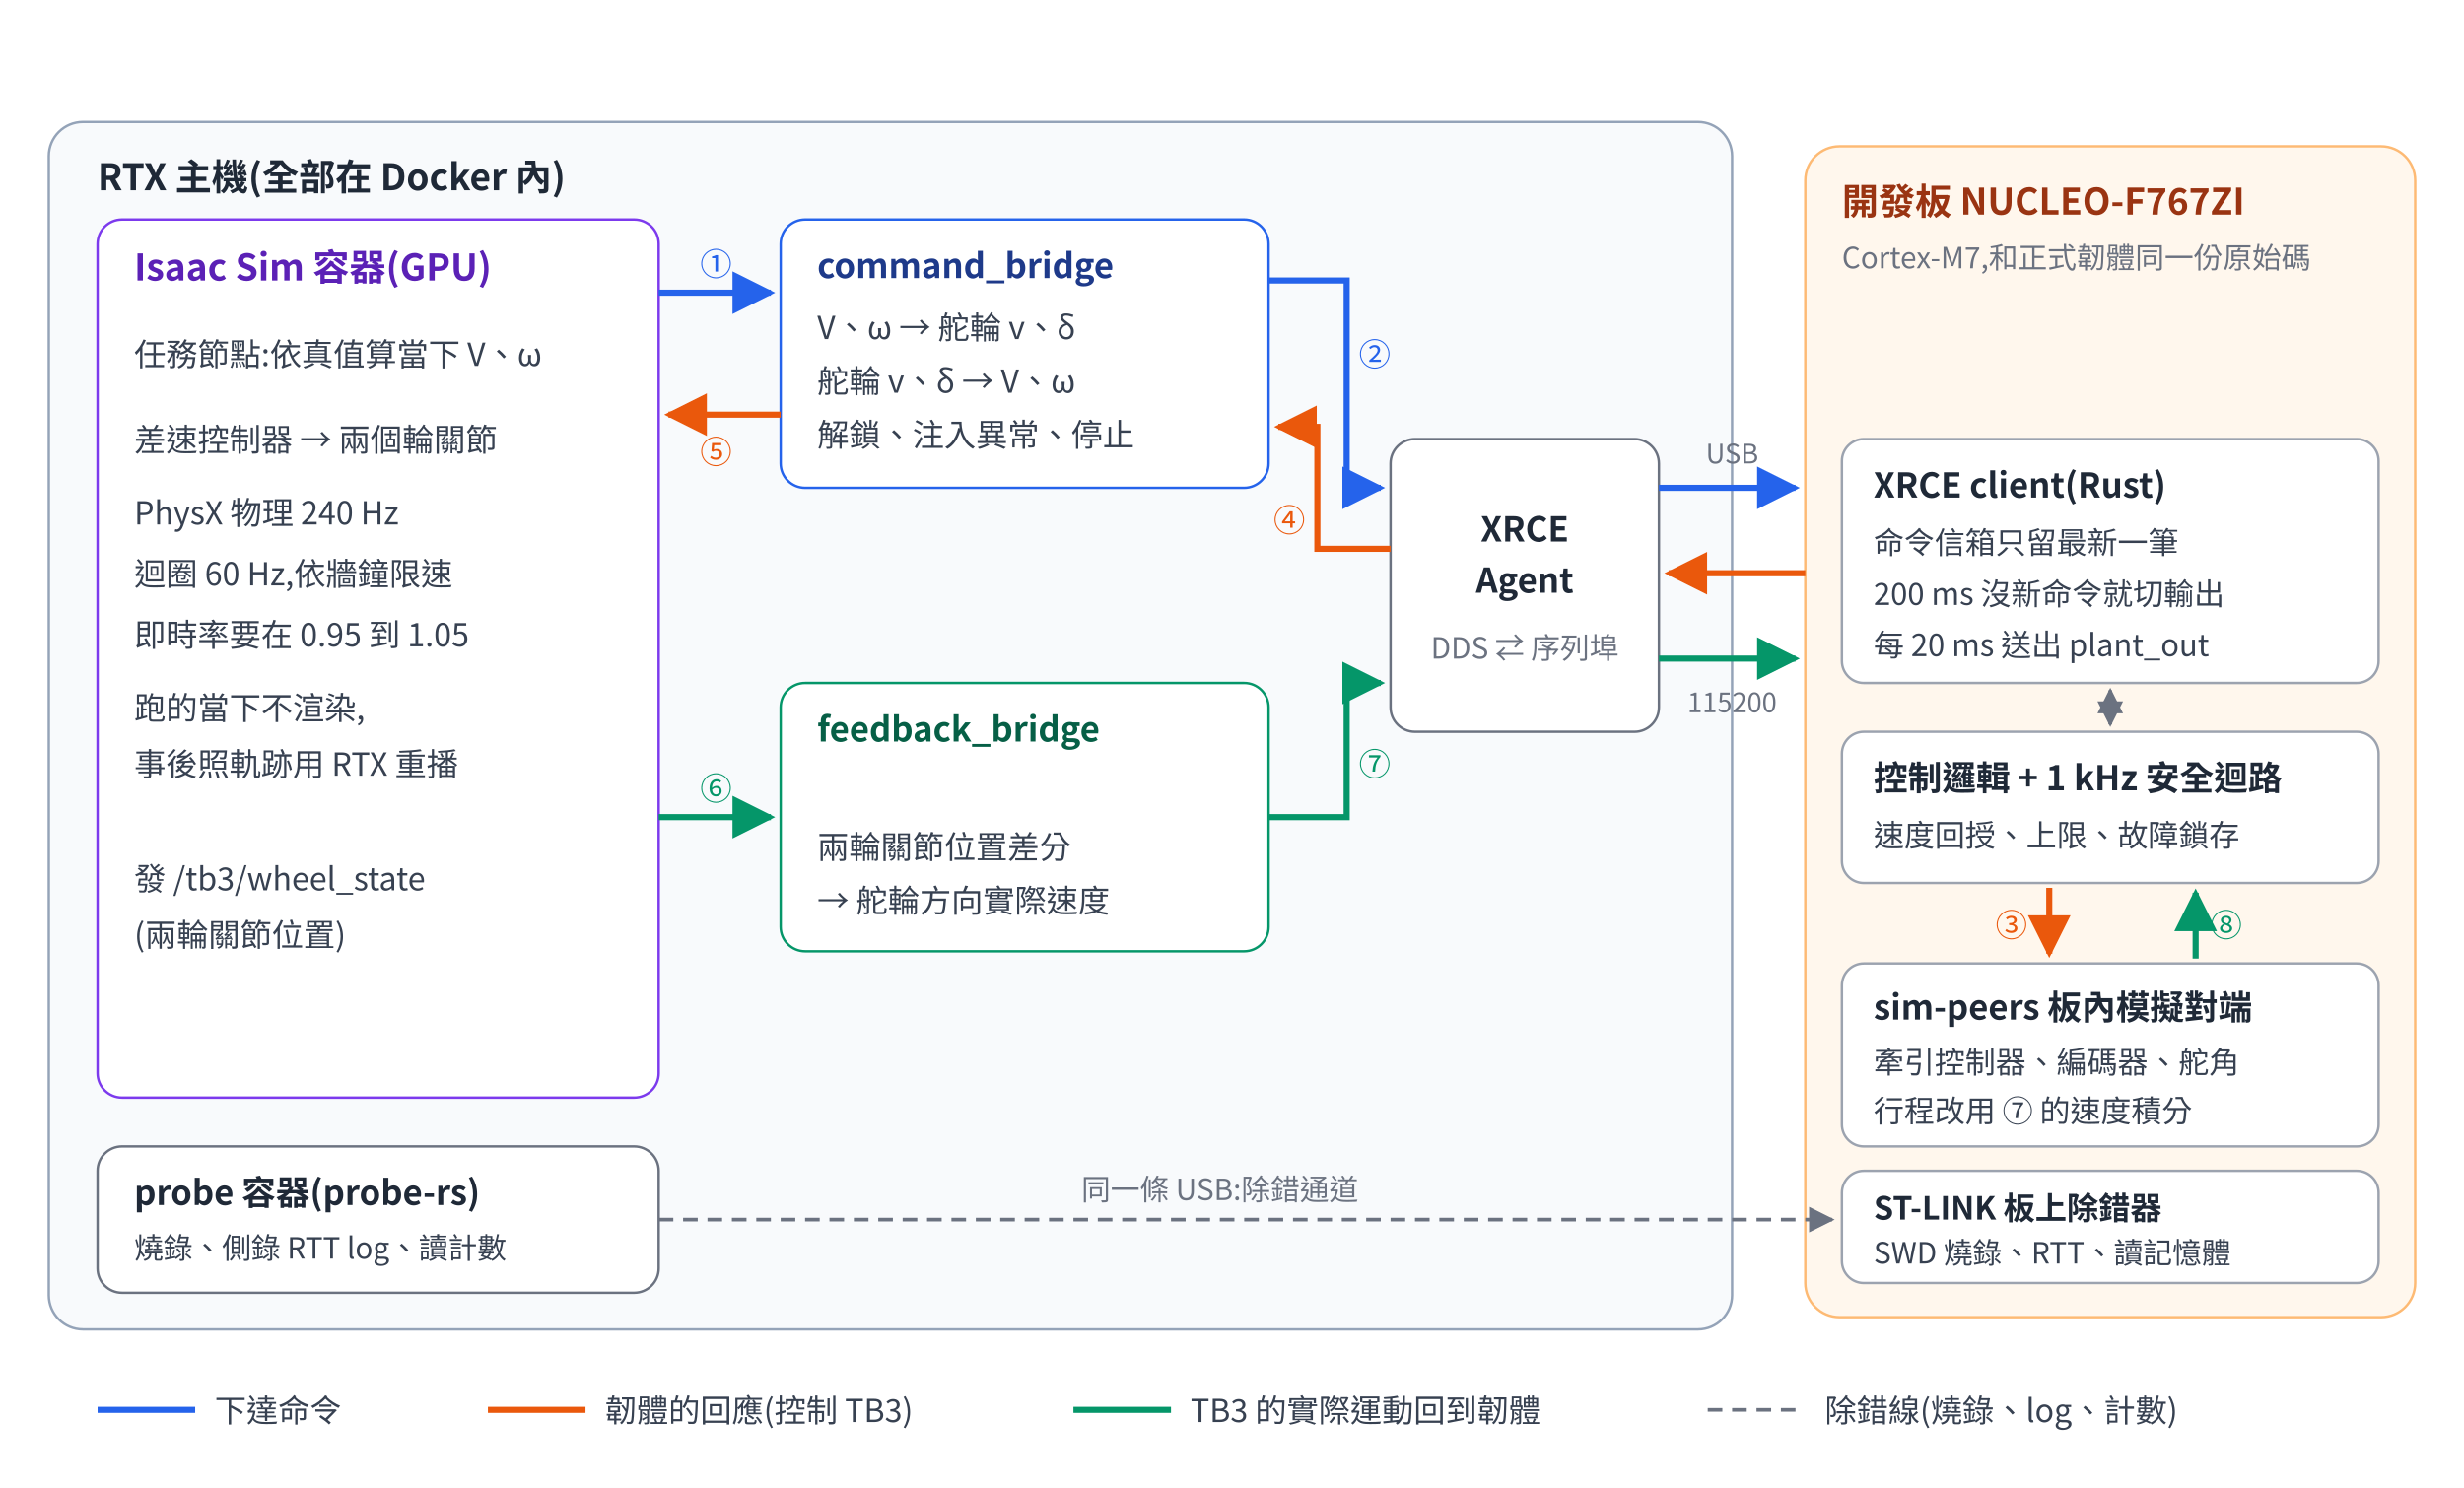
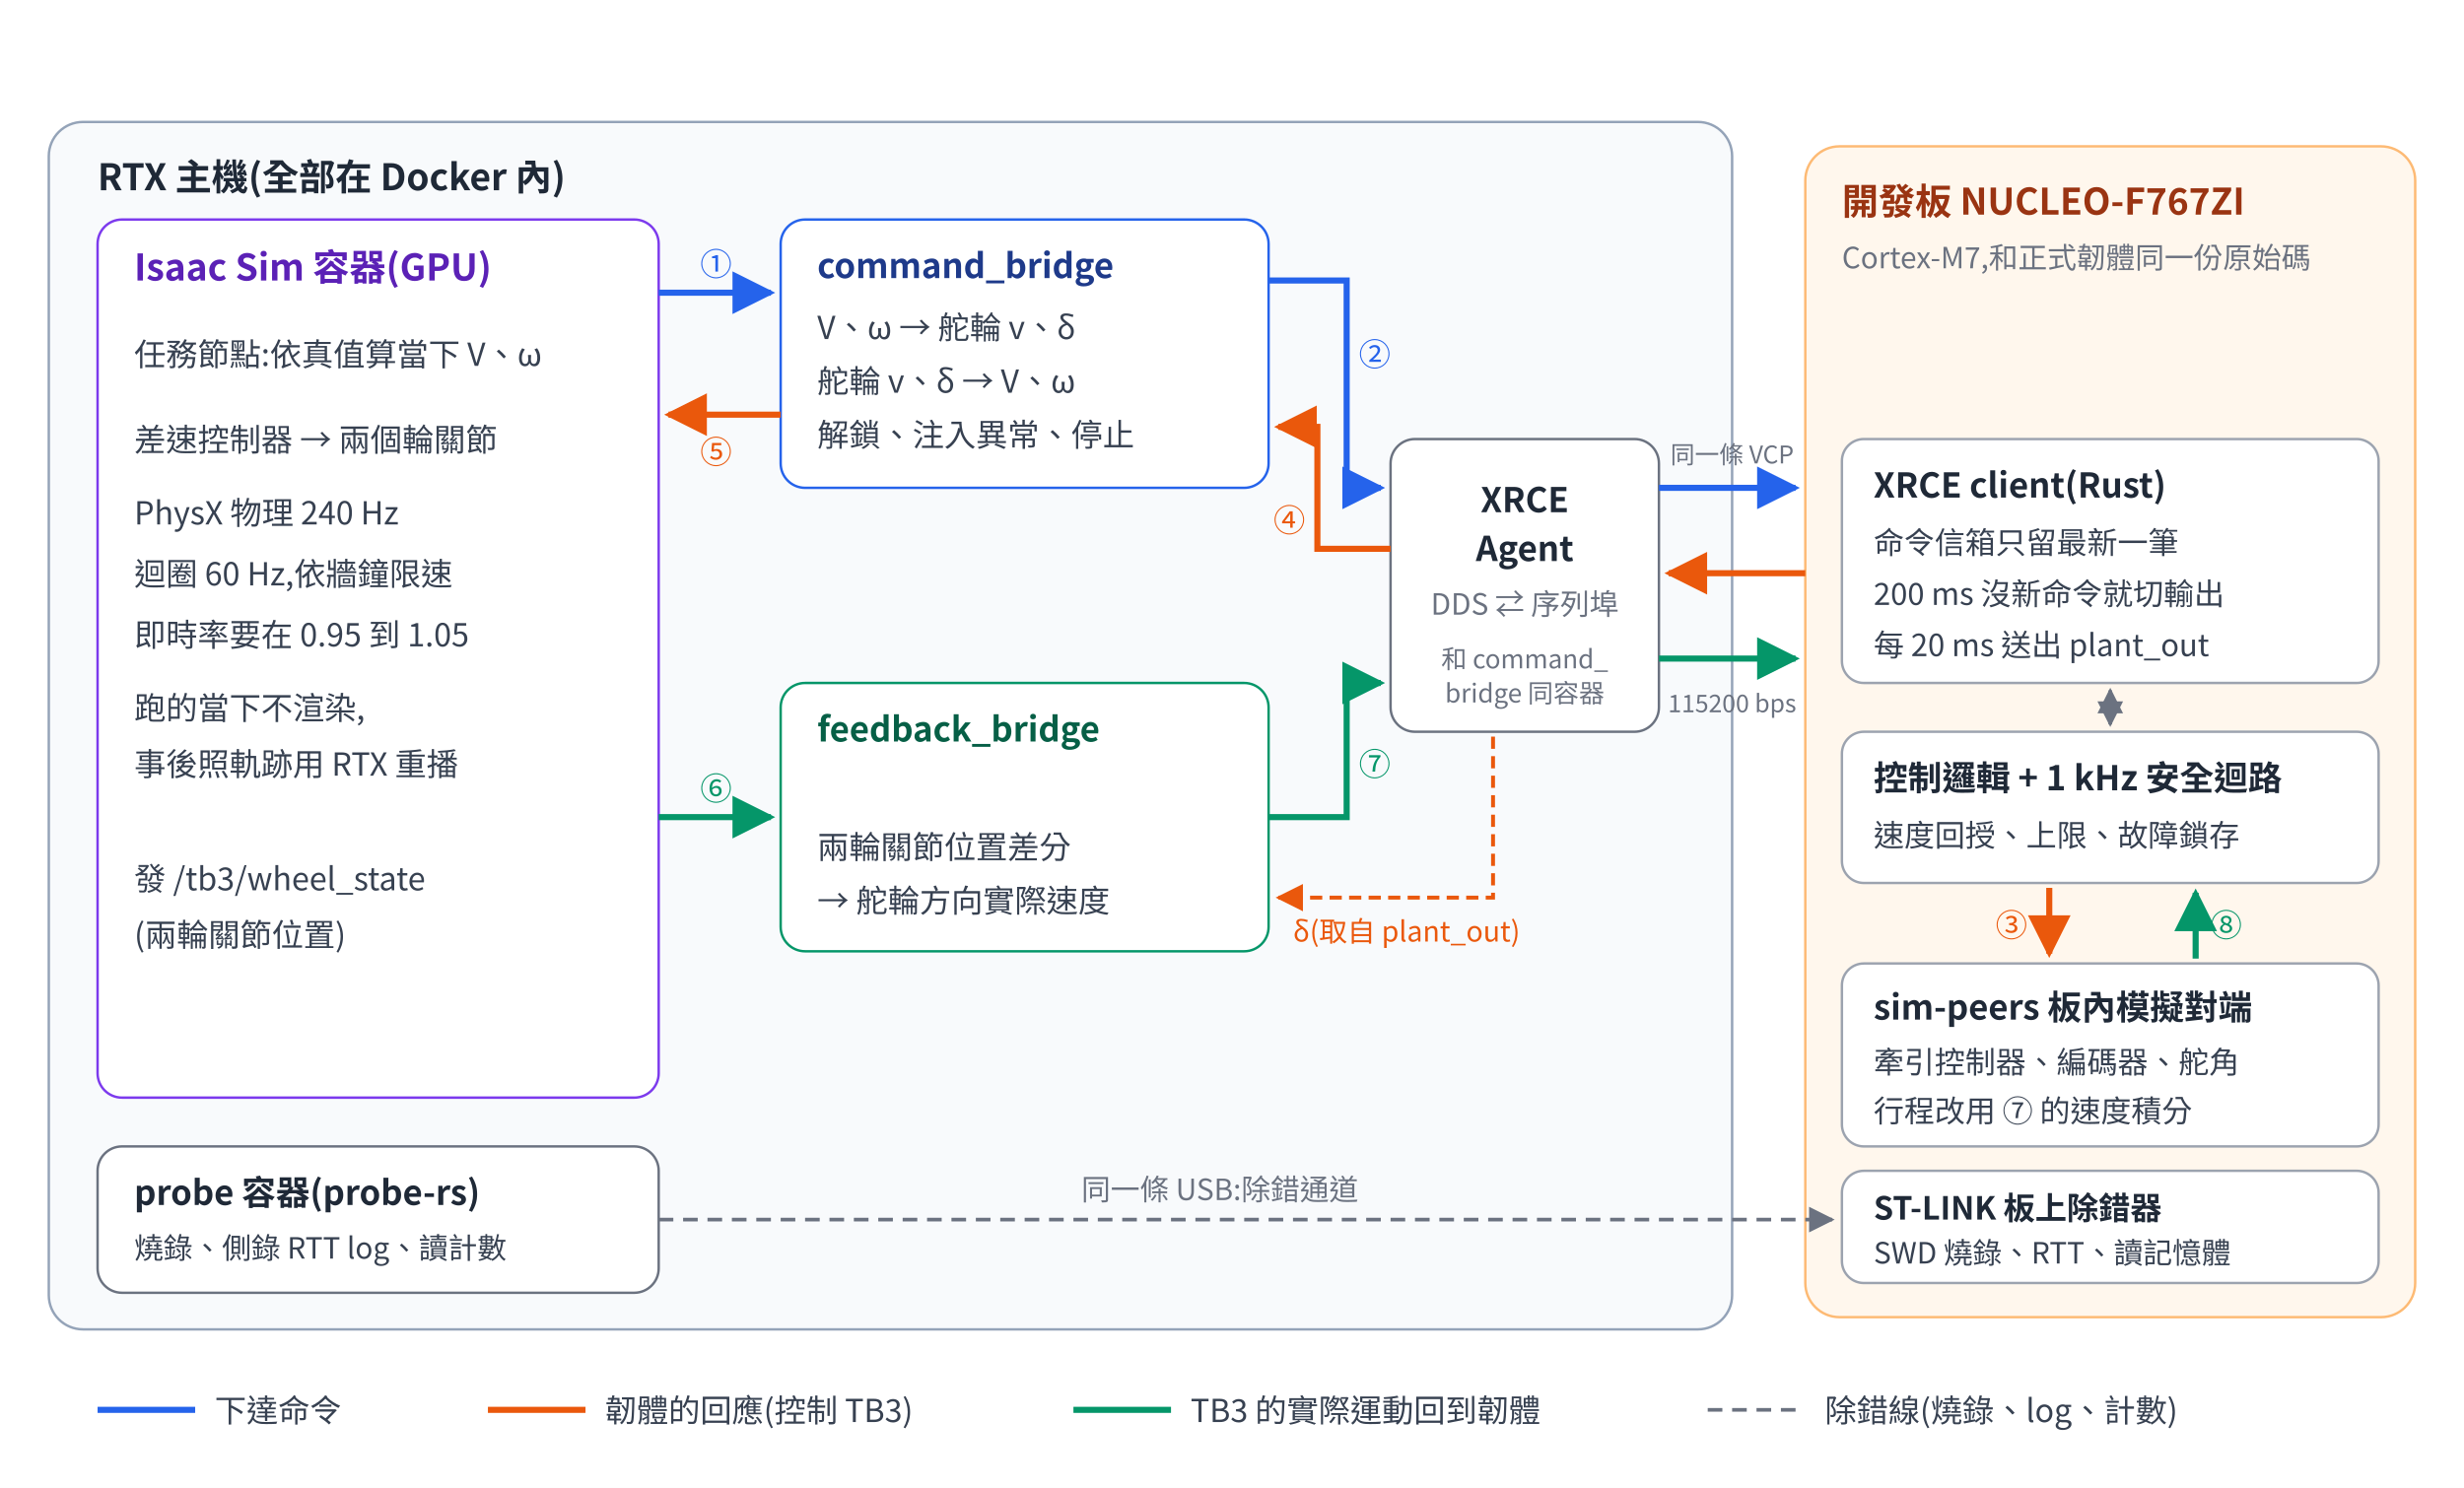
<svg xmlns="http://www.w3.org/2000/svg" width="1010" height="610" viewBox="0 0 1010 610" font-family="'Noto Sans CJK TC','PingFang TC','Microsoft JhengHei',sans-serif">
  <rect width="1010" height="610" fill="#FFFFFF" />
  <defs>
    <marker id="b" viewBox="0 0 10 10" refX="9" refY="5" markerWidth="7" markerHeight="7" orient="auto">
      <path d="M0,0 L10,5 L0,10 z" fill="#2563EB" />
    </marker>
    <marker id="o" viewBox="0 0 10 10" refX="9" refY="5" markerWidth="7" markerHeight="7" orient="auto">
      <path d="M0,0 L10,5 L0,10 z" fill="#EA580C" />
    </marker>
    <marker id="g" viewBox="0 0 10 10" refX="9" refY="5" markerWidth="7" markerHeight="7" orient="auto">
      <path d="M0,0 L10,5 L0,10 z" fill="#059669" />
    </marker>
    <marker id="k" viewBox="0 0 10 10" refX="9" refY="5" markerWidth="7" markerHeight="7" orient="auto">
      <path d="M0,0 L10,5 L0,10 z" fill="#6B7280" />
    </marker>
    <marker id="ks" viewBox="0 0 10 10" refX="1" refY="5" markerWidth="7" markerHeight="7" orient="auto">
      <path d="M10,0 L0,5 L10,10 z" fill="#6B7280" />
    </marker>
  </defs>
  <rect x="20" y="50" width="690" height="495" rx="14" fill="#F8FAFC" stroke="#94A3B8" />
  <text x="40" y="78" font-size="15" font-weight="700" fill="#1F2937">RTX 主機(全部在 Docker 內)</text>
  <rect x="40" y="90" width="230" height="360" rx="10" fill="#FFFFFF" stroke="#7C3AED" />
  <text x="55" y="115" font-size="15" font-weight="700" fill="#5B21B6">Isaac Sim 容器(GPU)</text>
  <text x="55" y="150" font-size="13" fill="#374151">任務節點:依真值算當下 V、ω</text>
  <text x="55" y="185" font-size="13" fill="#374151">差速控制器 → 兩個輪關節</text>
  <text x="55" y="215" font-size="13" fill="#374151">PhysX 物理 240 Hz</text>
  <text x="55" y="240" font-size="13" fill="#374151">迴圈 60 Hz,依牆鐘限速</text>
  <text x="55" y="265" font-size="13" fill="#374151">即時率要在 0.95 到 1.05</text>
  <text x="55" y="295" font-size="13" fill="#374151">跑的當下不渲染,</text>
  <text x="55" y="318" font-size="13" fill="#374151">事後照軌跡用 RTX 重播</text>
  <text x="55" y="365" font-size="13" fill="#374151">發 /tb3/wheel_state</text>
  <text x="55" y="388" font-size="13" fill="#374151">(兩輪關節位置)</text>
  <rect x="320" y="90" width="200" height="110" rx="10" fill="#FFFFFF" stroke="#2563EB" />
  <text x="335" y="114" font-size="14" font-weight="700" fill="#1E3A8A">command_bridge</text>
  <text x="335" y="139" font-size="13" fill="#374151">V、ω → 舵輪 v、δ</text>
  <text x="335" y="161" font-size="13" fill="#374151">舵輪 v、δ → V、ω</text>
  <text x="335" y="183" font-size="13" fill="#374151">解鎖、注入異常、停止</text>
  <rect x="320" y="280" width="200" height="110" rx="10" fill="#FFFFFF" stroke="#059669" />
  <text x="335" y="304" font-size="14" font-weight="700" fill="#065F46">feedback_bridge</text>
  <text x="335" y="352" font-size="13" fill="#374151">兩輪關節位置差分</text>
  <text x="335" y="374" font-size="13" fill="#374151">→ 舵輪方向實際速度</text>
  <rect x="570" y="180" width="110" height="120" rx="10" fill="#FFFFFF" stroke="#6B7280" />
-   <text x="625" y="222" text-anchor="middle" font-size="14" font-weight="700" fill="#1F2937">XRCE</text>
-   <text x="625" y="243" text-anchor="middle" font-size="14" font-weight="700" fill="#1F2937">Agent</text>
-   <text x="625" y="270" text-anchor="middle" font-size="12" fill="#6B7280">DDS ⇄ 序列埠</text>
+   <text x="625" y="210" text-anchor="middle" font-size="14" font-weight="700" fill="#1F2937">XRCE</text>
+   <text x="625" y="230" text-anchor="middle" font-size="14" font-weight="700" fill="#1F2937">Agent</text>
+   <text x="625" y="252" text-anchor="middle" font-size="12" fill="#6B7280">DDS ⇄ 序列埠</text>
+   <text x="625" y="274" text-anchor="middle" font-size="10.5" fill="#6B7280">和 command_</text>
+   <text x="625" y="288" text-anchor="middle" font-size="10.5" fill="#6B7280">bridge 同容器</text>
  <rect x="40" y="470" width="230" height="60" rx="10" fill="#FFFFFF" stroke="#6B7280" />
  <text x="55" y="494" font-size="14" font-weight="700" fill="#1F2937">probe 容器(probe-rs)</text>
  <text x="55" y="516" font-size="12" fill="#374151">燒錄、側錄 RTT log、讀計數</text>
  <rect x="740" y="60" width="250" height="480" rx="14" fill="#FFF7ED" stroke="#FDBA74" />
  <text x="755" y="88" font-size="15" font-weight="700" fill="#9A3412">開發板 NUCLEO-F767ZI</text>
  <text x="755" y="110" font-size="12" fill="#6B7280">Cortex-M7,和正式韌體同一份原始碼</text>
  <rect x="755" y="180" width="220" height="100" rx="9" fill="#FFFFFF" stroke="#9CA3AF" />
  <text x="768" y="204" font-size="14" font-weight="700" fill="#1F2937">XRCE client(Rust)</text>
  <text x="768" y="227" font-size="12.5" fill="#374151">命令信箱只留最新一筆</text>
  <text x="768" y="248" font-size="12.5" fill="#374151">200 ms 沒新命令就切輸出</text>
  <text x="768" y="269" font-size="12.5" fill="#374151">每 20 ms 送出 plant_out</text>
  <rect x="755" y="300" width="220" height="62" rx="9" fill="#FFFFFF" stroke="#9CA3AF" />
  <text x="768" y="324" font-size="14" font-weight="700" fill="#1F2937">控制邏輯 + 1 kHz 安全迴路</text>
  <text x="768" y="347" font-size="12.5" fill="#374151">速度回授、上限、故障鎖存</text>
  <rect x="755" y="395" width="220" height="75" rx="9" fill="#FFFFFF" stroke="#9CA3AF" />
  <text x="768" y="418" font-size="14" font-weight="700" fill="#1F2937">sim-peers 板內模擬對端</text>
  <text x="768" y="440" font-size="12.5" fill="#374151">牽引控制器、編碼器、舵角</text>
  <text x="768" y="460" font-size="12.5" fill="#374151">行程改用 ⑦ 的速度積分</text>
  <rect x="755" y="480" width="220" height="46" rx="9" fill="#FFFFFF" stroke="#9CA3AF" />
  <text x="768" y="500" font-size="13" font-weight="700" fill="#1F2937">ST-LINK 板上除錯器</text>
  <text x="768" y="518" font-size="12" fill="#374151">SWD 燒錄、RTT、讀記憶體</text>
  <path d="M270,120 H316" stroke="#2563EB" stroke-width="2.5" fill="none" marker-end="url(#b)" />
  <text x="287" y="113" font-size="13" fill="#2563EB">①</text>
  <path d="M320,170 H274" stroke="#EA580C" stroke-width="2.5" fill="none" marker-end="url(#o)" />
  <text x="287" y="190" font-size="13" fill="#EA580C">⑤</text>
  <path d="M270,335 H316" stroke="#059669" stroke-width="2.5" fill="none" marker-end="url(#g)" />
  <text x="287" y="328" font-size="13" fill="#059669">⑥</text>
  <path d="M520,115 H552 V200 H566" stroke="#2563EB" stroke-width="2.5" fill="none" marker-end="url(#b)" />
  <text x="557" y="150" font-size="13" fill="#2563EB">②</text>
  <path d="M570,225 H540 V175 H524" stroke="#EA580C" stroke-width="2.5" fill="none" marker-end="url(#o)" />
  <text x="522" y="218" font-size="13" fill="#EA580C">④</text>
  <path d="M520,335 H552 V280 H566" stroke="#059669" stroke-width="2.5" fill="none" marker-end="url(#g)" />
  <text x="557" y="318" font-size="13" fill="#059669">⑦</text>
-   <text x="710" y="190" text-anchor="middle" font-size="11" fill="#6B7280">USB</text>
+   <path d="M612,302 V368 H524" stroke="#EA580C" stroke-width="1.6" stroke-dasharray="5 3" fill="none" marker-end="url(#o)" />
+   <text x="530" y="386" font-size="11.5" fill="#EA580C">δ(取自 plant_out)</text>
+   <text x="710" y="190" text-anchor="middle" font-size="10" fill="#6B7280">同一條 VCP</text>
  <path d="M680,200 H736" stroke="#2563EB" stroke-width="2.5" fill="none" marker-end="url(#b)" />
  <path d="M740,235 H684" stroke="#EA580C" stroke-width="2.5" fill="none" marker-end="url(#o)" />
  <path d="M680,270 H736" stroke="#059669" stroke-width="2.5" fill="none" marker-end="url(#g)" />
-   <text x="710" y="292" text-anchor="middle" font-size="11" fill="#6B7280">115200</text>
+   <text x="710" y="292" text-anchor="middle" font-size="10" fill="#6B7280">115200 bps</text>
  <path d="M865,283 V297" stroke="#6B7280" stroke-width="1.5" fill="none" marker-end="url(#k)" marker-start="url(#ks)" />
  <path d="M840,364 V391" stroke="#EA580C" stroke-width="2.5" fill="none" marker-end="url(#o)" />
  <text x="818" y="384" font-size="13" fill="#EA580C">③</text>
  <path d="M900,393 V366" stroke="#059669" stroke-width="2.5" fill="none" marker-end="url(#g)" />
  <text x="906" y="384" font-size="13" fill="#059669">⑧</text>
  <path d="M270,500 H751" stroke="#6B7280" stroke-width="1.5" stroke-dasharray="6 4" fill="none" marker-end="url(#k)" />
  <text x="500" y="492" text-anchor="middle" font-size="12" fill="#6B7280">同一條 USB:除錯通道</text>
  <line x1="40" y1="578" x2="80" y2="578" stroke="#2563EB" stroke-width="2.5" />
  <text x="88" y="583" font-size="13" fill="#374151">下達命令</text>
  <line x1="200" y1="578" x2="240" y2="578" stroke="#EA580C" stroke-width="2.5" />
  <text x="248" y="583" font-size="13" fill="#374151">韌體的回應(控制 TB3)</text>
  <line x1="440" y1="578" x2="480" y2="578" stroke="#059669" stroke-width="2.5" />
  <text x="488" y="583" font-size="13" fill="#374151">TB3 的實際運動回到韌體</text>
  <line x1="700" y1="578" x2="740" y2="578" stroke="#6B7280" stroke-width="1.5" stroke-dasharray="6 4" />
  <text x="748" y="583" font-size="13" fill="#374151">除錯線(燒錄、log、計數)</text>
</svg>
